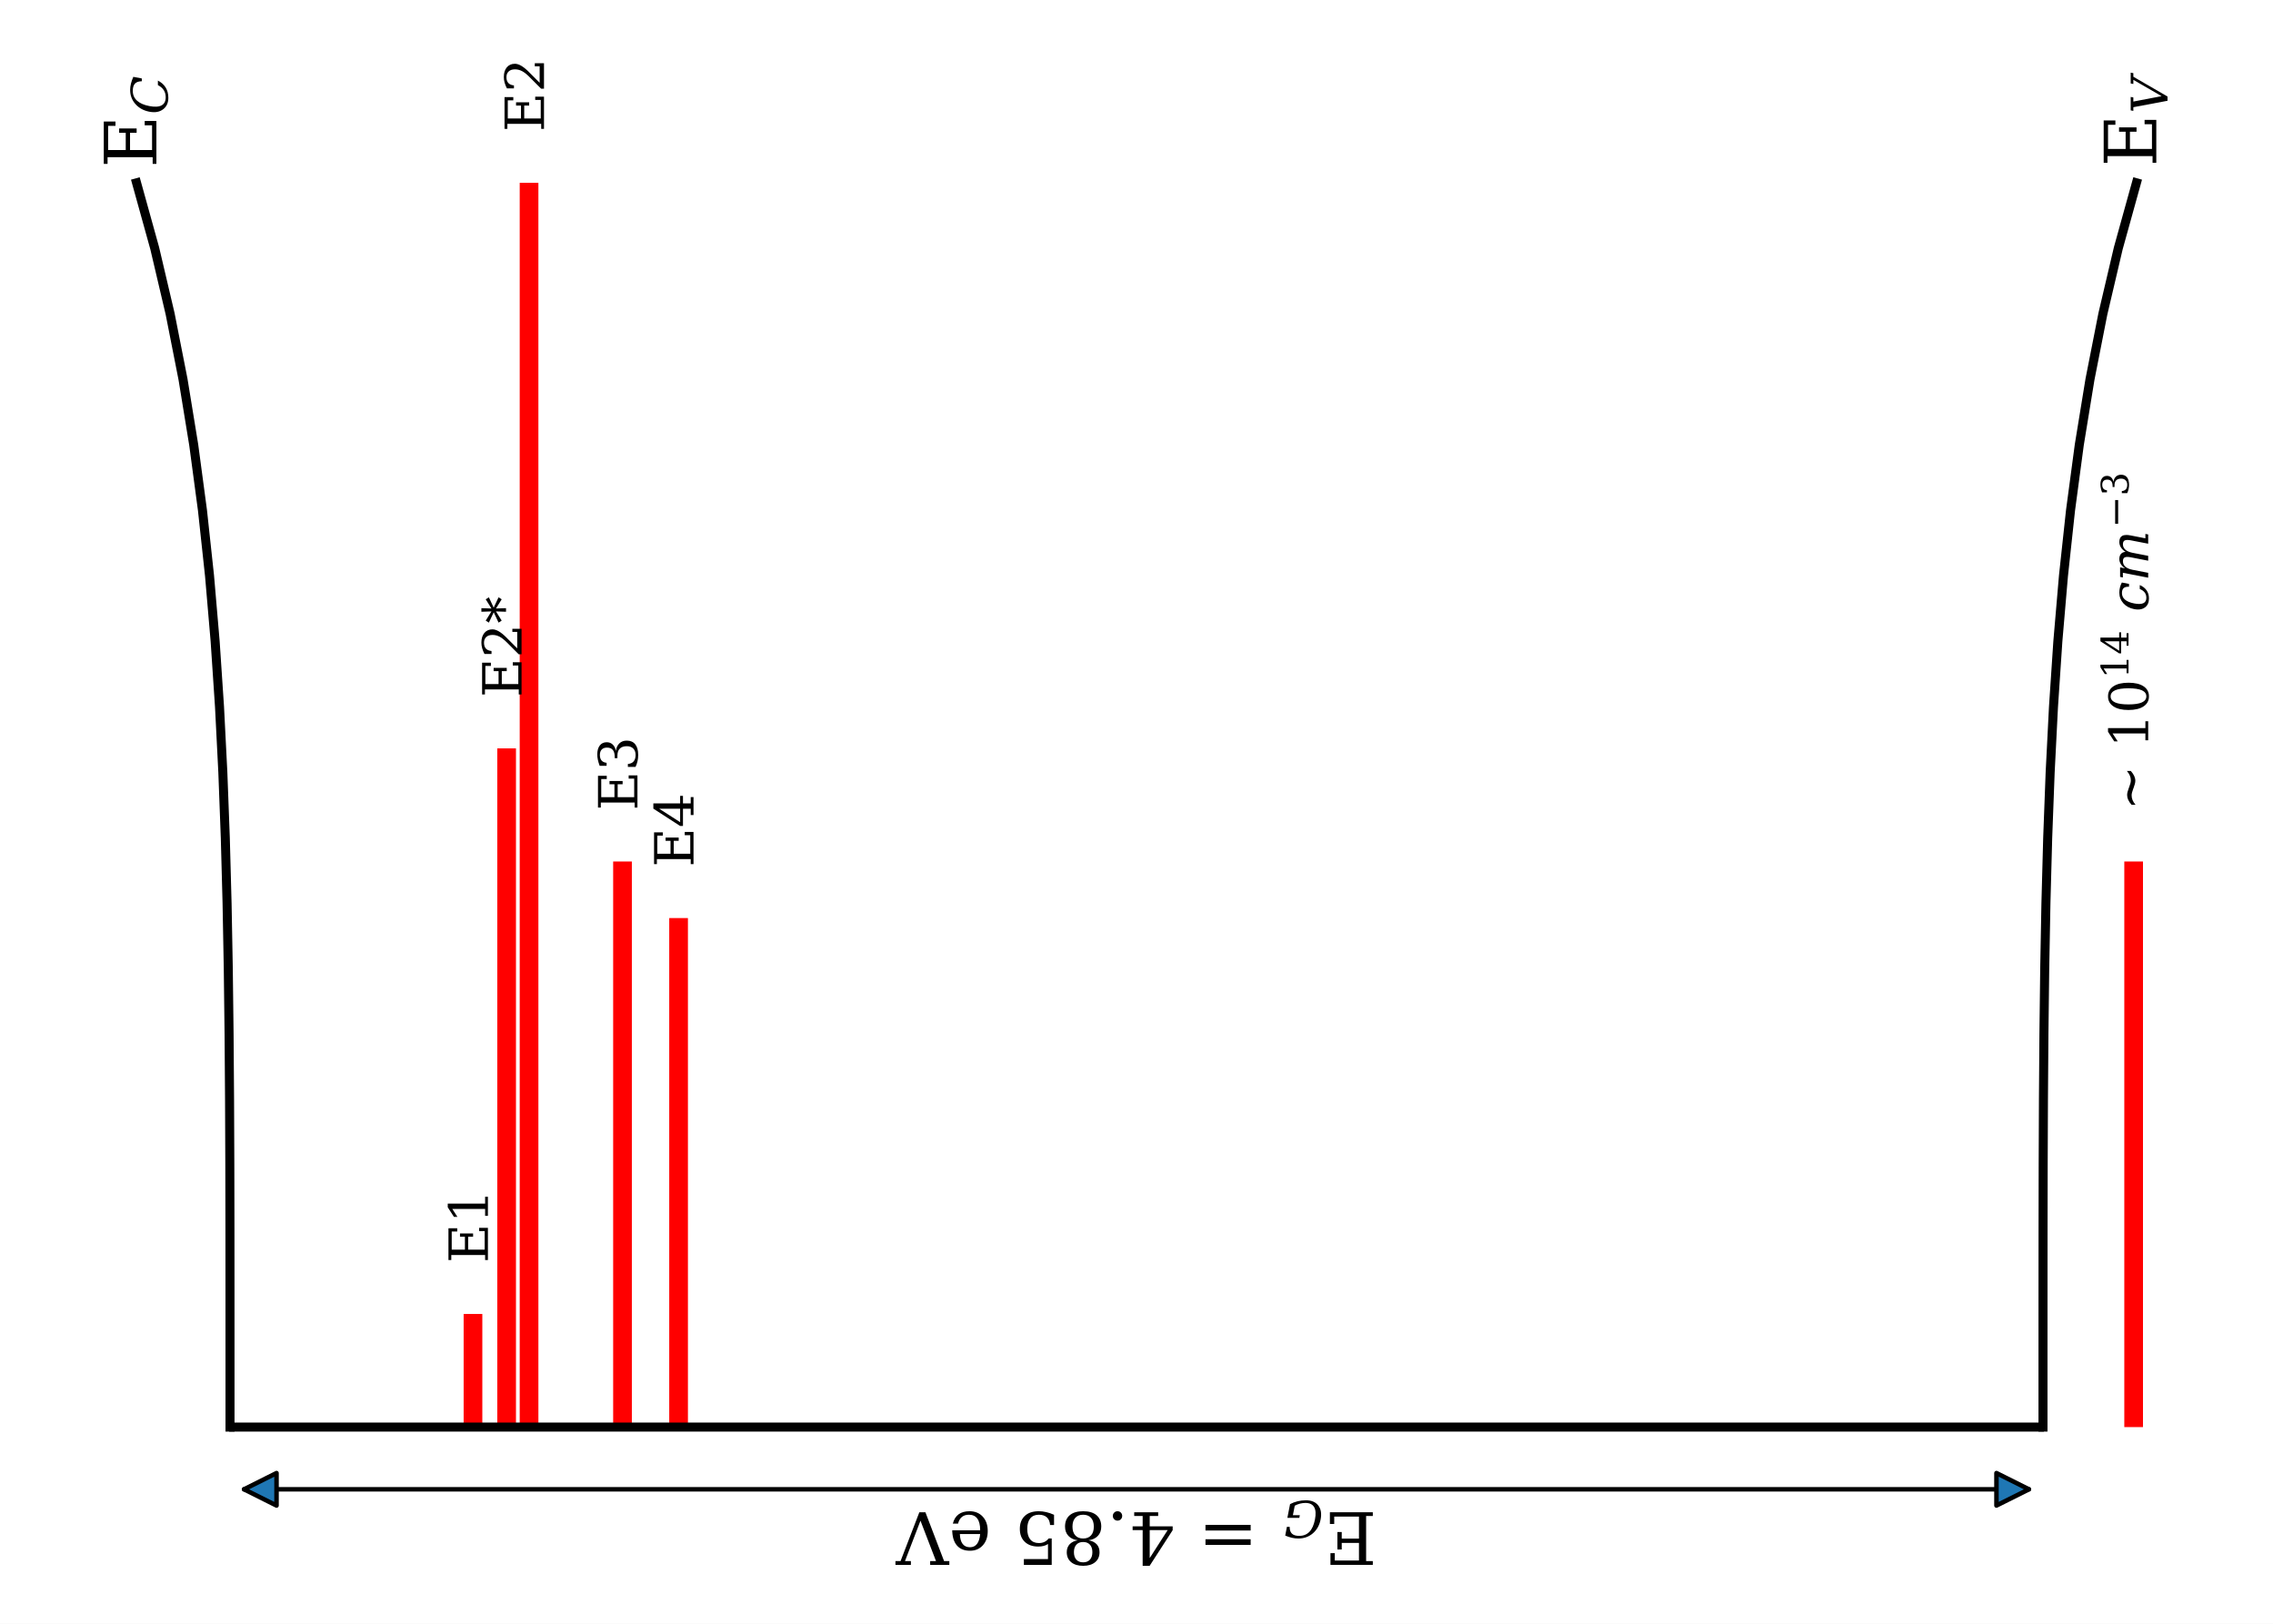
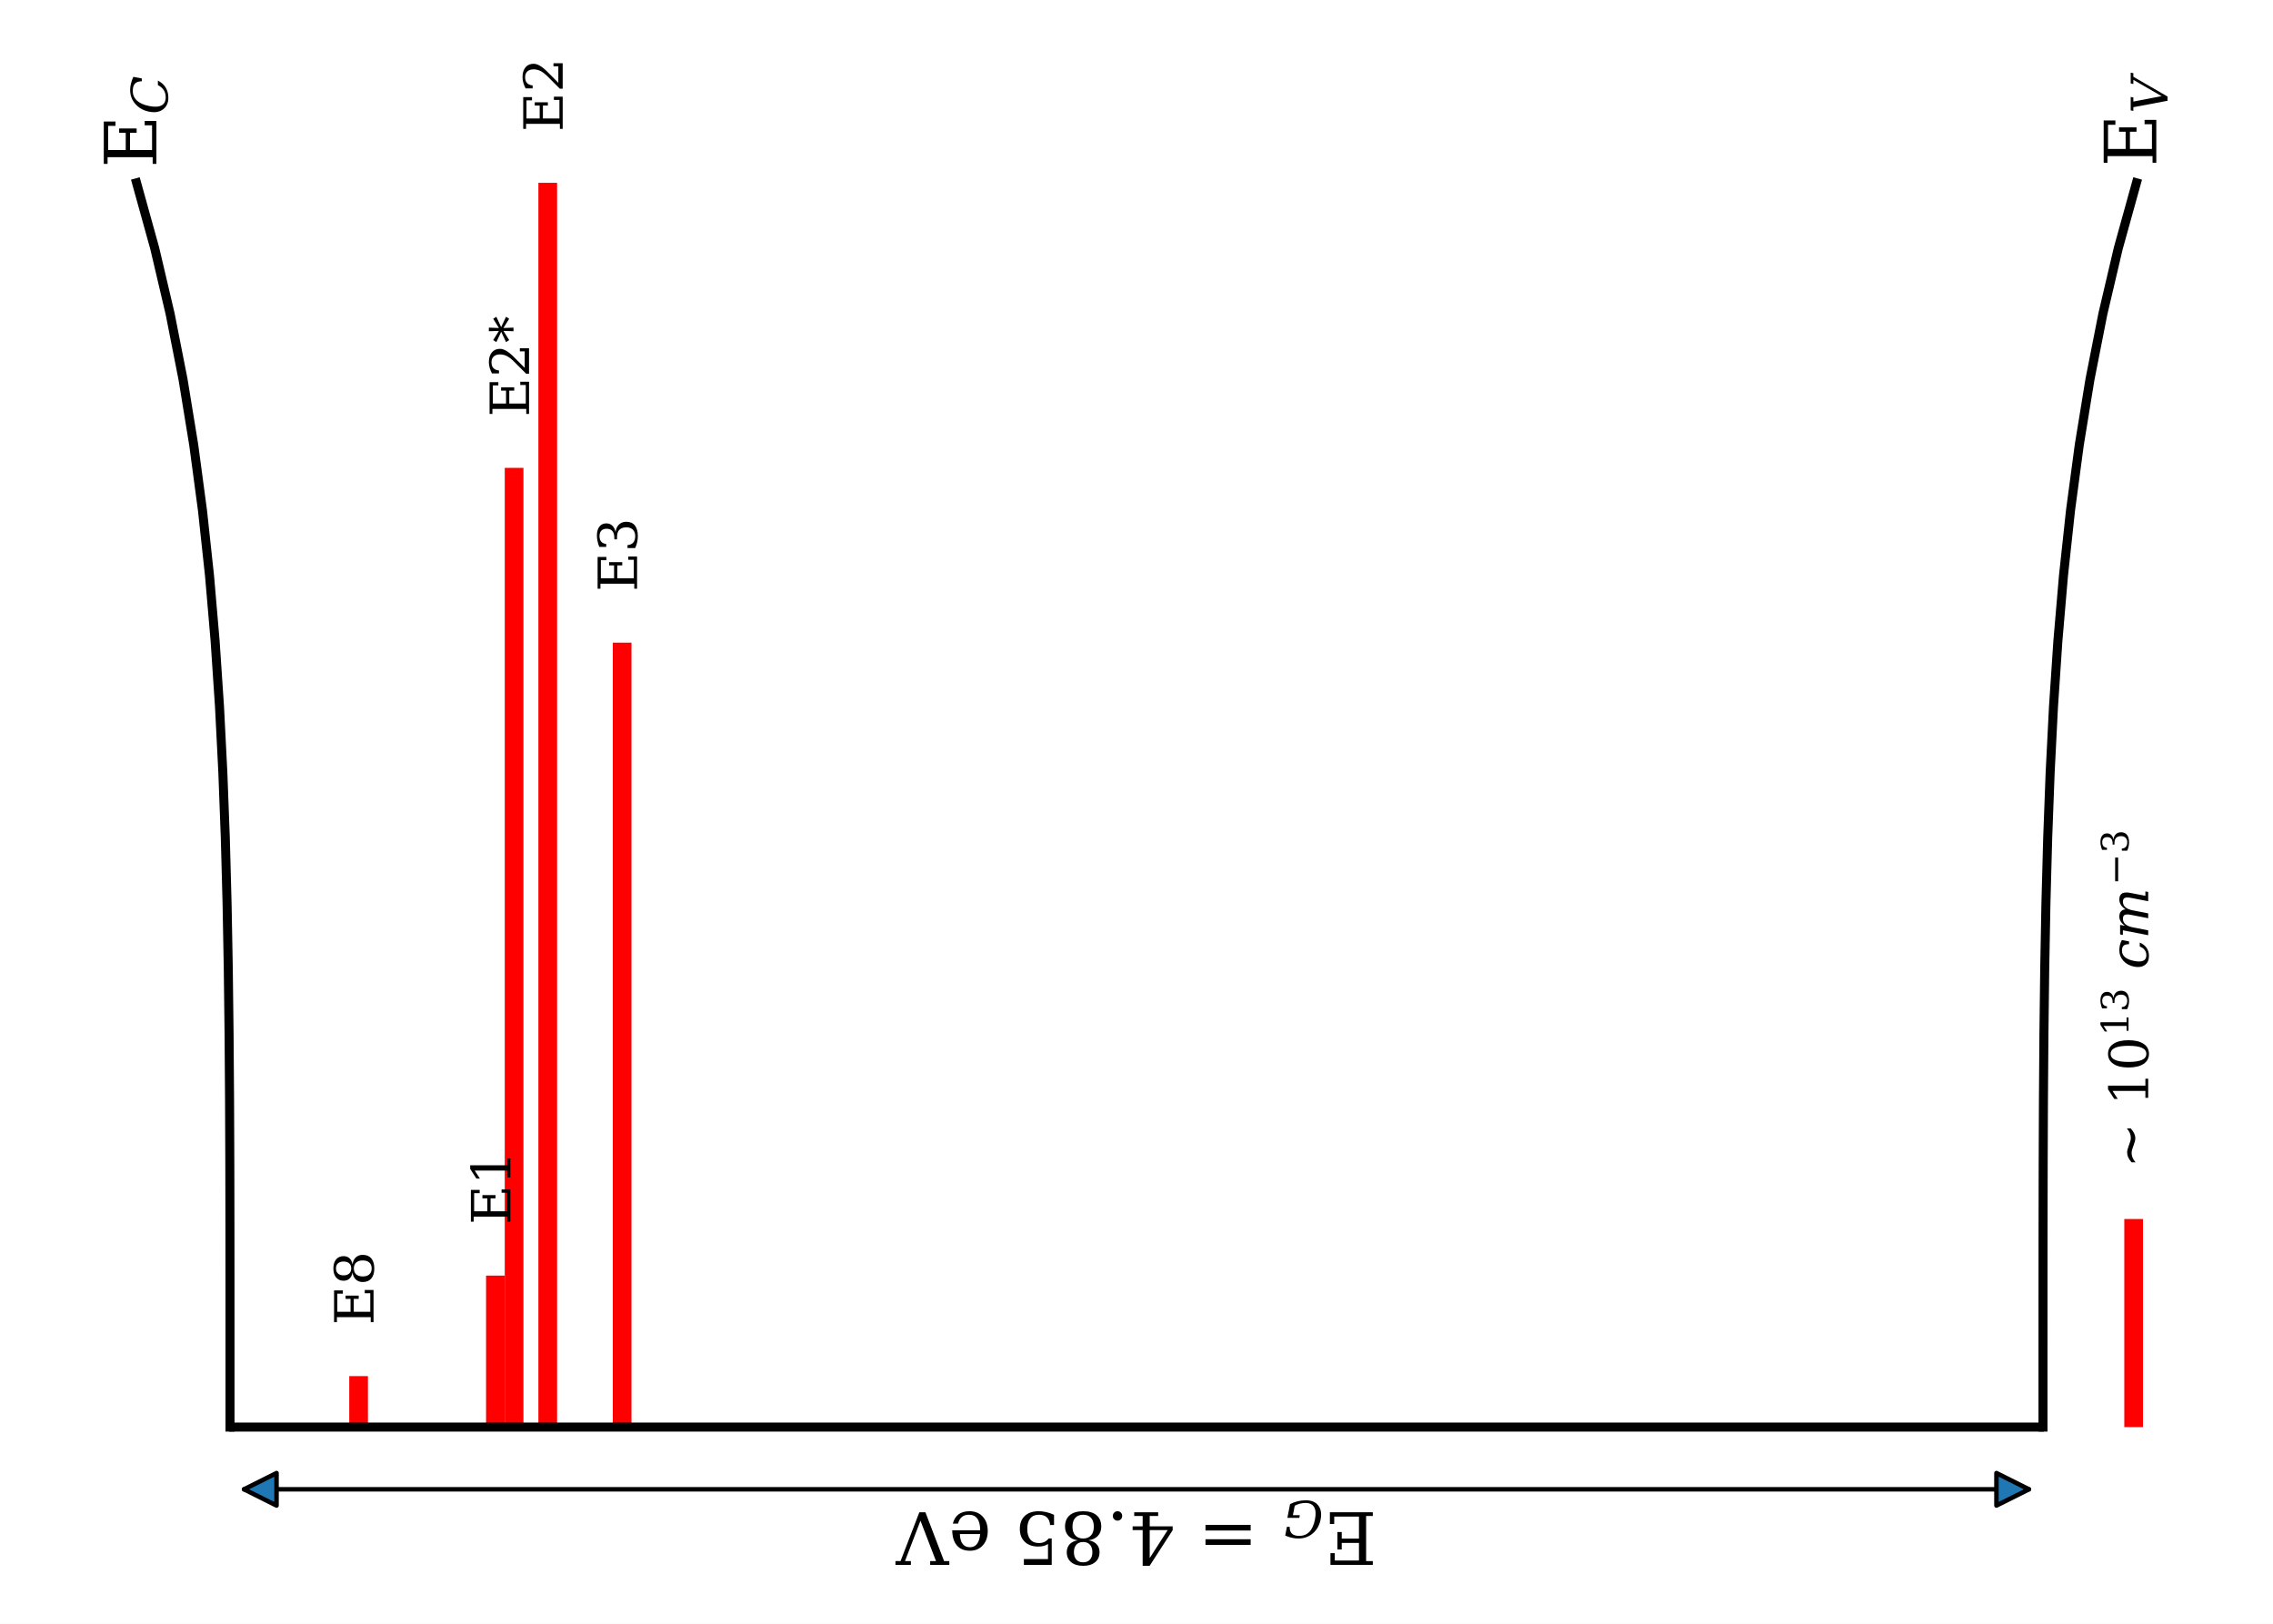
<svg xmlns="http://www.w3.org/2000/svg" xmlns:xlink="http://www.w3.org/1999/xlink" height="360pt" version="1.1" viewBox="0 0 504 360" width="504pt">
  <defs>
    <style type="text/css">
*{stroke-linecap:butt;stroke-linejoin:round;}
  </style>
  </defs>
  <g id="figure_1">
    <g id="patch_1">
      <path d="M 0 360  L 504 360  L 504 0  L 0 0  z " style="fill:#ffffff;" />
    </g>
    <g id="axes_1">
      <g id="patch_2">
-         <path clip-path="url(#pe4c5ee26e4)" d="M 102.804 316.401  L 106.948 316.401  L 106.948 291.321  L 102.804 291.321  z " style="fill:#ff0000;" />
+         <path clip-path="url(#p881db439dc)" d="M 107.777 316.401  L 111.922 316.401  L 111.922 282.816  L 107.777 282.816  z " style="fill:#ff0000;" />
      </g>
      <g id="patch_3">
-         <path clip-path="url(#pe4c5ee26e4)" d="M 110.264 316.401  L 114.408 316.401  L 114.408 165.926  L 110.264 165.926  z " style="fill:#ff0000;" />
+         <path clip-path="url(#p881db439dc)" d="M 111.922 316.401  L 116.066 316.401  L 116.066 103.732  L 111.922 103.732  z " style="fill:#ff0000;" />
      </g>
      <g id="patch_4">
-         <path clip-path="url(#pe4c5ee26e4)" d="M 115.237 316.401  L 119.381 316.401  L 119.381 40.531  L 115.237 40.531  z " style="fill:#ff0000;" />
+         <path clip-path="url(#p881db439dc)" d="M 119.381 316.401  L 123.526 316.401  L 123.526 40.531  L 119.381 40.531  z " style="fill:#ff0000;" />
      </g>
      <g id="patch_5">
-         <path clip-path="url(#pe4c5ee26e4)" d="M 135.959 316.401  L 140.103 316.401  L 140.103 191.005  L 135.959 191.005  z " style="fill:#ff0000;" />
+         <path clip-path="url(#p881db439dc)" d="M 135.876 316.401  L 140.02 316.401  L 140.02 142.483  L 135.876 142.483  z " style="fill:#ff0000;" />
      </g>
      <g id="patch_6">
-         <path clip-path="url(#pe4c5ee26e4)" d="M 148.392 316.401  L 152.536 316.401  L 152.536 203.545  L 148.392 203.545  z " style="fill:#ff0000;" />
+         <path clip-path="url(#p881db439dc)" d="M 77.441 316.401  L 81.585 316.401  L 81.585 305.098  L 77.441 305.098  z " style="fill:#ff0000;" />
      </g>
      <g id="patch_7">
-         <path clip-path="url(#pe4c5ee26e4)" d="M 471.028 316.401  L 475.172 316.401  L 475.172 191.005  L 471.028 191.005  z " style="fill:#ff0000;" />
+         <path clip-path="url(#p881db439dc)" d="M 471.028 316.401  L 475.172 316.401  L 475.172 270.268  L 471.028 270.268  z " style="fill:#ff0000;" />
      </g>
      <g id="line2d_1">
-         <path clip-path="url(#pe4c5ee26e4)" d="M 51.804 316.401  L 452.196 316.401  " style="fill:none;stroke:#000000;stroke-linecap:square;stroke-width:2;" />
+         <path clip-path="url(#p881db439dc)" d="M 51.804 316.401  L 452.196 316.401  " style="fill:none;stroke:#000000;stroke-linecap:square;stroke-width:2;" />
      </g>
      <g id="line2d_2">
-         <path clip-path="url(#pe4c5ee26e4)" d="M 51 316.401  L 51 301.881  L 50.997 287.362  L 50.987 272.842  L 50.959 258.323  L 50.901 243.803  L 50.794 229.284  L 50.618 214.764  L 50.349 200.245  L 49.957 185.725  L 49.41 171.206  L 48.672 156.686  L 47.703 142.167  L 46.459 127.647  L 44.892 113.128  L 42.95 98.608  L 40.579 84.089  L 37.72 69.57  L 34.308 55.05  L 30.278 40.531  " style="fill:none;stroke:#000000;stroke-linecap:square;stroke-width:2;" />
+         <path clip-path="url(#p881db439dc)" d="M 51 316.401  L 51 301.881  L 50.997 287.362  L 50.987 272.842  L 50.959 258.323  L 50.901 243.803  L 50.794 229.284  L 50.618 214.764  L 50.349 200.245  L 49.957 185.725  L 49.41 171.206  L 48.672 156.686  L 47.703 142.167  L 46.459 127.647  L 44.892 113.128  L 42.95 98.608  L 40.579 84.089  L 37.72 69.57  L 34.308 55.05  L 30.278 40.531  " style="fill:none;stroke:#000000;stroke-linecap:square;stroke-width:2;" />
      </g>
      <g id="line2d_3">
-         <path clip-path="url(#pe4c5ee26e4)" d="M 453 316.401  L 453 301.881  L 453.003 287.362  L 453.013 272.842  L 453.041 258.323  L 453.099 243.803  L 453.206 229.284  L 453.382 214.764  L 453.651 200.245  L 454.043 185.725  L 454.59 171.206  L 455.328 156.686  L 456.297 142.167  L 457.541 127.647  L 459.108 113.128  L 461.05 98.608  L 463.421 84.089  L 466.28 69.57  L 469.692 55.05  L 473.722 40.531  " style="fill:none;stroke:#000000;stroke-linecap:square;stroke-width:2;" />
+         <path clip-path="url(#p881db439dc)" d="M 453 316.401  L 453 301.881  L 453.003 287.362  L 453.013 272.842  L 453.041 258.323  L 453.099 243.803  L 453.206 229.284  L 453.382 214.764  L 453.651 200.245  L 454.043 185.725  L 454.59 171.206  L 455.328 156.686  L 456.297 142.167  L 457.541 127.647  L 459.108 113.128  L 461.05 98.608  L 463.421 84.089  L 466.28 69.57  L 469.692 55.05  L 473.722 40.531  " style="fill:none;stroke:#000000;stroke-linecap:square;stroke-width:2;" />
      </g>
      <g id="text_1">
        <defs>
          <path d="M 5.516 0  L 5.516 5.172  L 14.797 5.172  L 14.797 67.672  L 5.516 67.672  L 5.516 72.906  L 64.203 72.906  L 64.203 56.688  L 58.203 56.688  L 58.203 66.891  L 24.703 66.891  L 24.703 42.484  L 48.578 42.484  L 48.578 51.609  L 54.594 51.609  L 54.594 27.391  L 48.578 27.391  L 48.578 36.531  L 24.703 36.531  L 24.703 6  L 58.984 6  L 58.984 16.219  L 64.984 16.219  L 64.984 0  z " id="DejaVuSerif-69" />
          <path d="M 14.203 0  L 14.203 5.172  L 26.906 5.172  L 26.906 65.828  L 12.203 56.297  L 12.203 62.703  L 29.984 74.219  L 36.719 74.219  L 36.719 5.172  L 49.422 5.172  L 49.422 0  z " id="DejaVuSerif-49" />
        </defs>
-         <g transform="translate(108.1875 280.0236)rotate(-90)scale(0.12 -0.12)">
+         <g transform="translate(113.1607 271.5185)rotate(-90)scale(0.12 -0.12)">
          <use xlink:href="#DejaVuSerif-69" />
          <use x="72.998" xlink:href="#DejaVuSerif-49" />
        </g>
      </g>
      <g id="text_2">
        <defs>
          <path d="M 12.797 55.516  L 7.328 55.516  L 7.328 68.5  Q 12.547 71.297 17.844 72.75  Q 23.141 74.219 28.219 74.219  Q 39.594 74.219 46.188 68.703  Q 52.781 63.188 52.781 53.719  Q 52.781 43.016 37.844 28.125  Q 36.672 27 36.078 26.422  L 17.672 8.016  L 48.094 8.016  L 48.094 17  L 53.812 17  L 53.812 0  L 6.781 0  L 6.781 5.328  L 28.906 27.391  Q 36.234 34.719 39.359 40.844  Q 42.484 46.969 42.484 53.719  Q 42.484 61.078 38.641 65.234  Q 34.812 69.391 28.078 69.391  Q 21.094 69.391 17.281 65.922  Q 13.484 62.453 12.797 55.516  z " id="DejaVuSerif-50" />
          <path d="M 48.391 60.406  L 29.297 51.516  L 48.391 42.484  L 44.672 36.719  L 27.688 47.312  L 28.328 28.719  L 21.688 28.719  L 22.312 47.312  L 5.328 36.719  L 1.609 42.484  L 20.703 51.422  L 1.609 60.406  L 5.328 66.219  L 22.312 55.609  L 21.688 74.219  L 28.328 74.219  L 27.688 55.609  L 44.672 66.219  z " id="DejaVuSerif-42" />
        </defs>
-         <g transform="translate(115.6473 154.6282)rotate(-90)scale(0.12 -0.12)">
+         <g transform="translate(117.3051 92.4337)rotate(-90)scale(0.12 -0.12)">
          <use xlink:href="#DejaVuSerif-69" />
          <use x="72.998" xlink:href="#DejaVuSerif-50" />
          <use x="136.621" xlink:href="#DejaVuSerif-42" />
        </g>
      </g>
      <g id="text_3">
-         <g transform="translate(120.6205 29.23272)rotate(-90)scale(0.12 -0.12)">
+         <g transform="translate(124.7649 29.23272)rotate(-90)scale(0.12 -0.12)">
          <use xlink:href="#DejaVuSerif-69" />
          <use x="72.998" xlink:href="#DejaVuSerif-50" />
        </g>
      </g>
      <g id="text_4">
        <defs>
          <path d="M 9.719 69.828  Q 15.438 71.969 20.672 73.094  Q 25.922 74.219 30.516 74.219  Q 41.219 74.219 47.219 69.594  Q 53.219 64.984 53.219 56.781  Q 53.219 50.203 49.062 45.781  Q 44.922 41.359 37.312 39.797  Q 46.297 38.531 51.25 33.281  Q 56.203 28.031 56.203 19.672  Q 56.203 9.469 49.344 4.016  Q 42.484 -1.422 29.594 -1.422  Q 23.875 -1.422 18.422 -0.188  Q 12.984 1.031 7.625 3.516  L 7.625 17.672  L 13.094 17.672  Q 13.578 10.641 17.828 7.031  Q 22.078 3.422 29.781 3.422  Q 37.25 3.422 41.578 7.734  Q 45.906 12.062 45.906 19.578  Q 45.906 28.172 41.453 32.594  Q 37.016 37.016 28.422 37.016  L 23.781 37.016  L 23.781 42  L 26.219 42  Q 34.766 42 39.031 45.531  Q 43.312 49.078 43.312 56.203  Q 43.312 62.594 39.797 65.984  Q 36.281 69.391 29.688 69.391  Q 23.094 69.391 19.453 66.266  Q 15.828 63.141 15.188 56.984  L 9.719 56.984  z " id="DejaVuSerif-51" />
        </defs>
-         <g transform="translate(141.3422 179.7073)rotate(-90)scale(0.12 -0.12)">
+         <g transform="translate(141.2593 131.1847)rotate(-90)scale(0.12 -0.12)">
          <use xlink:href="#DejaVuSerif-69" />
          <use x="72.998" xlink:href="#DejaVuSerif-51" />
        </g>
      </g>
      <g id="text_5">
        <defs>
-           <path d="M 34.906 24.703  L 34.906 63.484  L 10.016 24.703  z M 56.391 0  L 23.188 0  L 23.188 5.172  L 34.906 5.172  L 34.906 19.484  L 3.078 19.484  L 3.078 24.812  L 35.016 74.219  L 44.672 74.219  L 44.672 24.703  L 58.594 24.703  L 58.594 19.484  L 44.672 19.484  L 44.672 5.172  L 56.391 5.172  z " id="DejaVuSerif-52" />
+           <path d="M 46.578 19.922  Q 46.578 27.734 42.688 32.047  Q 38.812 36.375 31.781 36.375  Q 24.75 36.375 20.875 32.047  Q 17 27.734 17 19.922  Q 17 12.062 20.875 7.734  Q 24.75 3.422 31.781 3.422  Q 38.812 3.422 42.688 7.734  Q 46.578 12.062 46.578 19.922  z M 44.578 55.328  Q 44.578 61.969 41.203 65.672  Q 37.844 69.391 31.781 69.391  Q 25.781 69.391 22.391 65.672  Q 19 61.969 19 55.328  Q 19 48.641 22.391 44.922  Q 25.781 41.219 31.781 41.219  Q 37.844 41.219 41.203 44.922  Q 44.578 48.641 44.578 55.328  z M 39.312 38.812  Q 47.609 37.703 52.25 32.688  Q 56.891 27.688 56.891 19.922  Q 56.891 9.672 50.391 4.125  Q 43.891 -1.422 31.781 -1.422  Q 19.734 -1.422 13.203 4.125  Q 6.688 9.672 6.688 19.922  Q 6.688 27.688 11.328 32.688  Q 15.969 37.703 24.312 38.812  Q 16.938 40.141 13 44.406  Q 9.078 48.688 9.078 55.328  Q 9.078 64.109 15.125 69.156  Q 21.188 74.219 31.781 74.219  Q 42.391 74.219 48.438 69.156  Q 54.5 64.109 54.5 55.328  Q 54.5 48.688 50.562 44.406  Q 46.625 40.141 39.312 38.812  z " id="DejaVuSerif-56" />
        </defs>
-         <g transform="translate(153.7752 192.2468)rotate(-90)scale(0.12 -0.12)">
+         <g transform="translate(82.82424 293.8003)rotate(-90)scale(0.12 -0.12)">
          <use xlink:href="#DejaVuSerif-69" />
-           <use x="72.998" xlink:href="#DejaVuSerif-52" />
+           <use x="72.998" xlink:href="#DejaVuSerif-56" />
        </g>
      </g>
      <g id="text_6">
        <defs>
          <path d="M 67.188 19.281  Q 61.969 9.078 53.344 3.828  Q 44.734 -1.422 33.109 -1.422  Q 25.984 -1.422 20.359 1.016  Q 14.75 3.469 10.938 8.203  Q 6.547 13.672 5.219 20.625  Q 3.906 27.594 5.609 36.375  Q 8.938 53.375 20.781 63.797  Q 32.625 74.219 48.688 74.219  Q 54.641 74.219 61.062 72.656  Q 67.484 71.094 74.609 67.922  L 71.391 51.125  L 65.875 51.125  Q 65.828 60.297 61.234 64.641  Q 56.641 69 46.828 69  Q 35.156 69 27.531 60.719  Q 19.922 52.438 16.797 36.375  Q 13.672 20.359 18.062 12.078  Q 22.469 3.812 34.125 3.812  Q 42.281 3.812 48.312 7.688  Q 54.344 11.578 58.203 19.281  z " id="DejaVuSerif-Italic-67" />
        </defs>
        <g transform="translate(34.69335 37.21709)rotate(-90)scale(0.16 -0.16)">
          <use transform="translate(0 0.09375)" xlink:href="#DejaVuSerif-69" />
          <use transform="translate(73.90641 -15.47813)scale(0.7)" xlink:href="#DejaVuSerif-Italic-67" />
        </g>
      </g>
      <g id="text_7">
        <defs>
          <path d="M 23.531 67.672  L 34.234 11.719  L 66.547 67.672  L 58.344 67.672  L 59.375 72.906  L 80.766 72.906  L 79.734 67.672  L 72.656 67.672  L 33.5 0  L 25.094 0  L 12.359 67.672  L 5.078 67.672  L 6.109 72.906  L 32.672 72.906  L 31.641 67.672  z " id="DejaVuSerif-Italic-86" />
        </defs>
        <g transform="translate(478.1366 36.97709)rotate(-90)scale(0.16 -0.16)">
          <use transform="translate(0 0.09375)" xlink:href="#DejaVuSerif-69" />
          <use transform="translate(73.90641 -15.47813)scale(0.7)" xlink:href="#DejaVuSerif-Italic-86" />
        </g>
      </g>
      <g id="patch_8">
        <path d="M 449.879 330.194  Q 251.998 330.194 54.117 330.194  " style="fill:none;stroke:#000000;stroke-linecap:round;" />
        <path d="M 442.679 326.594  L 449.879 330.194  L 442.679 333.794  L 442.679 326.594  z " style="fill:#1f77b4;stroke:#000000;stroke-linecap:round;" />
        <path d="M 61.317 333.794  L 54.117 330.194  L 61.317 326.594  L 61.317 333.794  z " style="fill:#1f77b4;stroke:#000000;stroke-linecap:round;" />
      </g>
      <g id="text_8">
        <defs>
          <path d="M 66.891 51.125  Q 66.938 60.25 62.375 64.625  Q 57.812 69 48.141 69  Q 35.547 69 27.75 60.891  Q 19.969 52.781 16.797 36.375  Q 13.672 20.312 18.453 12.062  Q 23.25 3.812 35.641 3.812  Q 41.156 3.812 46.453 5.172  Q 51.766 6.547 56.844 9.281  L 60.5 28.078  L 46.781 28.078  L 47.797 33.297  L 71.438 33.297  L 66.109 6.109  Q 58.891 2.344 51.031 0.453  Q 43.172 -1.422 34.625 -1.422  Q 18.109 -1.422 10.203 8.906  Q 2.297 19.234 5.609 36.375  Q 8.984 53.656 20.938 63.938  Q 32.906 74.219 49.75 74.219  Q 56 74.219 62.375 72.781  Q 68.75 71.344 75.688 68.406  L 72.359 51.125  z " id="DejaVuSerif-Italic-71" />
          <path id="DejaVuSerif-32" />
          <path d="M 10.594 45.219  L 73.188 45.219  L 73.188 37.406  L 10.594 37.406  z M 10.594 25.297  L 73.188 25.297  L 73.188 17.484  L 10.594 17.484  z " id="DejaVuSerif-61" />
+           <path d="M 34.906 24.703  L 34.906 63.484  L 10.016 24.703  z M 56.391 0  L 23.188 0  L 23.188 5.172  L 34.906 5.172  L 34.906 19.484  L 3.078 19.484  L 3.078 24.812  L 35.016 74.219  L 44.672 74.219  L 44.672 24.703  L 58.594 24.703  L 58.594 19.484  L 44.672 19.484  L 44.672 5.172  L 56.391 5.172  z " id="DejaVuSerif-52" />
          <path d="M 9.422 5.078  Q 9.422 7.812 11.281 9.719  Q 13.141 11.625 15.922 11.625  Q 18.609 11.625 20.5 9.719  Q 22.406 7.812 22.406 5.078  Q 22.406 2.391 20.5 0.484  Q 18.609 -1.422 15.922 -1.422  Q 13.141 -1.422 11.281 0.453  Q 9.422 2.344 9.422 5.078  z " id="DejaVuSerif-46" />
-           <path d="M 46.578 19.922  Q 46.578 27.734 42.688 32.047  Q 38.812 36.375 31.781 36.375  Q 24.75 36.375 20.875 32.047  Q 17 27.734 17 19.922  Q 17 12.062 20.875 7.734  Q 24.75 3.422 31.781 3.422  Q 38.812 3.422 42.688 7.734  Q 46.578 12.062 46.578 19.922  z M 44.578 55.328  Q 44.578 61.969 41.203 65.672  Q 37.844 69.391 31.781 69.391  Q 25.781 69.391 22.391 65.672  Q 19 61.969 19 55.328  Q 19 48.641 22.391 44.922  Q 25.781 41.219 31.781 41.219  Q 37.844 41.219 41.203 44.922  Q 44.578 48.641 44.578 55.328  z M 39.312 38.812  Q 47.609 37.703 52.25 32.688  Q 56.891 27.688 56.891 19.922  Q 56.891 9.672 50.391 4.125  Q 43.891 -1.422 31.781 -1.422  Q 19.734 -1.422 13.203 4.125  Q 6.688 9.672 6.688 19.922  Q 6.688 27.688 11.328 32.688  Q 15.969 37.703 24.312 38.812  Q 16.938 40.141 13 44.406  Q 9.078 48.688 9.078 55.328  Q 9.078 64.109 15.125 69.156  Q 21.188 74.219 31.781 74.219  Q 42.391 74.219 48.438 69.156  Q 54.5 64.109 54.5 55.328  Q 54.5 48.688 50.562 44.406  Q 46.625 40.141 39.312 38.812  z " id="DejaVuSerif-56" />
          <path d="M 50.297 72.906  L 50.297 64.891  L 16.891 64.891  L 16.891 44  Q 19.438 45.75 22.828 46.625  Q 26.219 47.516 30.422 47.516  Q 42.234 47.516 49.062 40.969  Q 55.906 34.422 55.906 23.094  Q 55.906 11.531 49 5.047  Q 42.094 -1.422 29.594 -1.422  Q 24.562 -1.422 19.281 -0.188  Q 14.016 1.031 8.5 3.516  L 8.5 17.672  L 14.016 17.672  Q 14.453 10.75 18.422 7.078  Q 22.406 3.422 29.594 3.422  Q 37.312 3.422 41.453 8.5  Q 45.609 13.578 45.609 23.094  Q 45.609 32.562 41.484 37.609  Q 37.359 42.672 29.594 42.672  Q 25.203 42.672 21.844 41.109  Q 18.5 39.547 15.922 36.281  L 11.719 36.281  L 11.719 72.906  z " id="DejaVuSerif-53" />
          <path d="M 54.203 25  L 15.484 25  L 15.484 24.609  Q 15.484 14.109 19.438 8.766  Q 23.391 3.422 31.109 3.422  Q 37.016 3.422 40.797 6.516  Q 44.578 9.625 46.094 15.719  L 53.328 15.719  Q 51.172 7.172 45.375 2.875  Q 39.594 -1.422 30.172 -1.422  Q 18.797 -1.422 11.891 6.078  Q 4.984 13.578 4.984 25.984  Q 4.984 38.281 11.766 45.797  Q 18.562 53.328 29.594 53.328  Q 41.359 53.328 47.656 46.062  Q 53.953 38.812 54.203 25  z M 43.609 30.172  Q 43.312 39.266 39.766 43.875  Q 36.234 48.484 29.594 48.484  Q 23.391 48.484 19.828 43.844  Q 16.266 39.203 15.484 30.172  z " id="DejaVuSerif-101" />
          <path d="M 17.484 67.672  L 39.016 11.719  L 60.5 67.672  L 52.297 67.672  L 52.297 72.906  L 73.688 72.906  L 73.688 67.672  L 66.609 67.672  L 40.578 0  L 32.172 0  L 6.297 67.672  L -0.984 67.672  L -0.984 72.906  L 25.594 72.906  L 25.594 67.672  z " id="DejaVuSerif-86" />
        </defs>
        <g transform="translate(305.28 335.1576)rotate(-180)scale(0.16 -0.16)">
          <use transform="translate(0 0.78125)" xlink:href="#DejaVuSerif-69" />
          <use transform="translate(73.90641 -14.79063)scale(0.7)" xlink:href="#DejaVuSerif-Italic-71" />
          <use transform="translate(132.4197 0.78125)" xlink:href="#DejaVuSerif-32" />
          <use transform="translate(164.2068 0.78125)" xlink:href="#DejaVuSerif-61" />
          <use transform="translate(247.9959 0.78125)" xlink:href="#DejaVuSerif-32" />
          <use transform="translate(279.783 0.78125)" xlink:href="#DejaVuSerif-52" />
          <use transform="translate(343.406 0.78125)" xlink:href="#DejaVuSerif-46" />
          <use transform="translate(375.1463 0.78125)" xlink:href="#DejaVuSerif-56" />
          <use transform="translate(438.7693 0.78125)" xlink:href="#DejaVuSerif-53" />
          <use transform="translate(502.3923 0.78125)" xlink:href="#DejaVuSerif-32" />
          <use transform="translate(534.1795 0.78125)" xlink:href="#DejaVuSerif-101" />
          <use transform="translate(593.3591 0.78125)" xlink:href="#DejaVuSerif-86" />
        </g>
      </g>
      <g id="text_9">
        <defs>
          <path d="M 73.188 39.406  L 73.188 32.172  Q 68.312 27.875 63.906 25.828  Q 59.516 23.781 54.984 23.781  Q 50.297 23.781 41.797 27  L 41.312 27.203  Q 40.766 27.391 39.703 27.828  Q 32.516 30.609 27.875 30.609  Q 23.391 30.609 19.156 28.828  Q 14.938 27.047 10.594 23.297  L 10.594 30.719  Q 15.484 34.969 19.844 36.938  Q 24.219 38.922 28.812 38.922  Q 33.5 38.922 42 35.688  L 42.484 35.5  Q 43.016 35.297 44 34.906  Q 51.078 32.078 55.812 32.078  Q 60.297 32.078 64.594 33.875  Q 68.891 35.688 73.188 39.406  z " id="DejaVuSerif-126" />
          <path d="M 31.781 3.422  Q 39.266 3.422 42.969 11.625  Q 46.688 19.828 46.688 36.375  Q 46.688 52.984 42.969 61.188  Q 39.266 69.391 31.781 69.391  Q 24.312 69.391 20.594 61.188  Q 16.891 52.984 16.891 36.375  Q 16.891 19.828 20.594 11.625  Q 24.312 3.422 31.781 3.422  z M 31.781 -1.422  Q 19.922 -1.422 13.25 8.531  Q 6.594 18.5 6.594 36.375  Q 6.594 54.297 13.25 64.25  Q 19.922 74.219 31.781 74.219  Q 43.703 74.219 50.344 64.25  Q 56.984 54.297 56.984 36.375  Q 56.984 18.5 50.344 8.531  Q 43.703 -1.422 31.781 -1.422  z " id="DejaVuSerif-48" />
          <path d="M 49.422 15.578  Q 45.906 7.281 39.625 2.922  Q 33.344 -1.422 24.75 -1.422  Q 13.422 -1.422 8.016 6.062  Q 4.25 11.281 4.25 18.797  Q 4.25 22.172 4.984 25.984  Q 7.422 38.422 15.75 45.875  Q 24.078 53.328 35.406 53.328  Q 40.328 53.328 44.984 52.172  Q 49.656 51.031 54.109 48.688  L 51.562 35.406  L 46.344 35.406  Q 46.344 36.078 46.344 36.672  Q 46.344 42.531 43.797 45.359  Q 40.969 48.484 34.578 48.484  Q 27.297 48.484 22.484 42.844  Q 17.672 37.203 15.484 25.984  Q 14.5 20.844 14.5 16.844  Q 14.5 12.156 15.875 9.078  Q 18.453 3.422 25.781 3.422  Q 31.594 3.422 35.641 6.438  Q 39.703 9.469 42.188 15.578  z " id="DejaVuSerif-Italic-99" />
          <path d="M 54.734 41.797  Q 58.453 47.516 63.031 50.422  Q 67.625 53.328 73 53.328  Q 81.156 53.328 84.188 48.25  Q 85.984 45.219 85.984 40.281  Q 85.984 37.062 85.203 33.016  L 79.781 5.172  L 87.891 5.172  L 86.922 0  L 69.828 0  L 76.031 31.984  Q 76.766 35.797 76.766 38.531  Q 76.766 41.547 75.875 43.312  Q 74.219 46.688 68.797 46.688  Q 62.797 46.688 58.766 42.141  Q 54.734 37.594 53.031 28.906  L 47.406 0  L 38.422 0  L 44.734 32.328  Q 45.406 35.984 45.406 38.625  Q 45.406 41.656 44.531 43.359  Q 42.828 46.688 37.406 46.688  Q 31.391 46.688 27.359 42.141  Q 23.344 37.594 21.625 28.906  L 16.016 0  L 7.031 0  L 16.109 46.781  L 7.516 46.781  L 8.5 51.906  L 26.078 51.906  L 24.312 42.672  Q 27.781 47.859 32.172 50.594  Q 36.578 53.328 41.453 53.328  Q 47.516 53.328 50.969 50.312  Q 54.438 47.312 54.734 41.797  z " id="DejaVuSerif-Italic-109" />
          <path d="M 10.594 35.297  L 73.188 35.297  L 73.188 27.391  L 10.594 27.391  z " id="DejaVuSerif-8722" />
        </defs>
-         <g transform="translate(476.4112 179.7073)rotate(-90)scale(0.12 -0.12)">
+         <g transform="translate(476.4112 258.9706)rotate(-90)scale(0.12 -0.12)">
          <use transform="translate(0 0.7125)" xlink:href="#DejaVuSerif-126" />
          <use transform="translate(83.78906 0.7125)" xlink:href="#DejaVuSerif-32" />
          <use transform="translate(115.5762 0.7125)" xlink:href="#DejaVuSerif-49" />
          <use transform="translate(179.1992 0.7125)" xlink:href="#DejaVuSerif-48" />
          <use transform="translate(243.7306 37.04688)scale(0.7)" xlink:href="#DejaVuSerif-49" />
-           <use transform="translate(288.2668 37.04688)scale(0.7)" xlink:href="#DejaVuSerif-52" />
+           <use transform="translate(288.2668 37.04688)scale(0.7)" xlink:href="#DejaVuSerif-51" />
          <use transform="translate(335.3982 0.7125)" xlink:href="#DejaVuSerif-32" />
          <use transform="translate(367.1853 0.7125)" xlink:href="#DejaVuSerif-Italic-99" />
          <use transform="translate(423.1912 0.7125)" xlink:href="#DejaVuSerif-Italic-109" />
          <use transform="translate(522.4535 37.04688)scale(0.7)" xlink:href="#DejaVuSerif-8722" />
          <use transform="translate(581.1058 37.04688)scale(0.7)" xlink:href="#DejaVuSerif-51" />
        </g>
      </g>
    </g>
  </g>
  <defs>
-     <clipPath id="pe4c5ee26e4">
+     <clipPath id="p881db439dc">
      <rect height="333.803" width="482.4" x="10.8" y="12.944" />
    </clipPath>
  </defs>
</svg>
